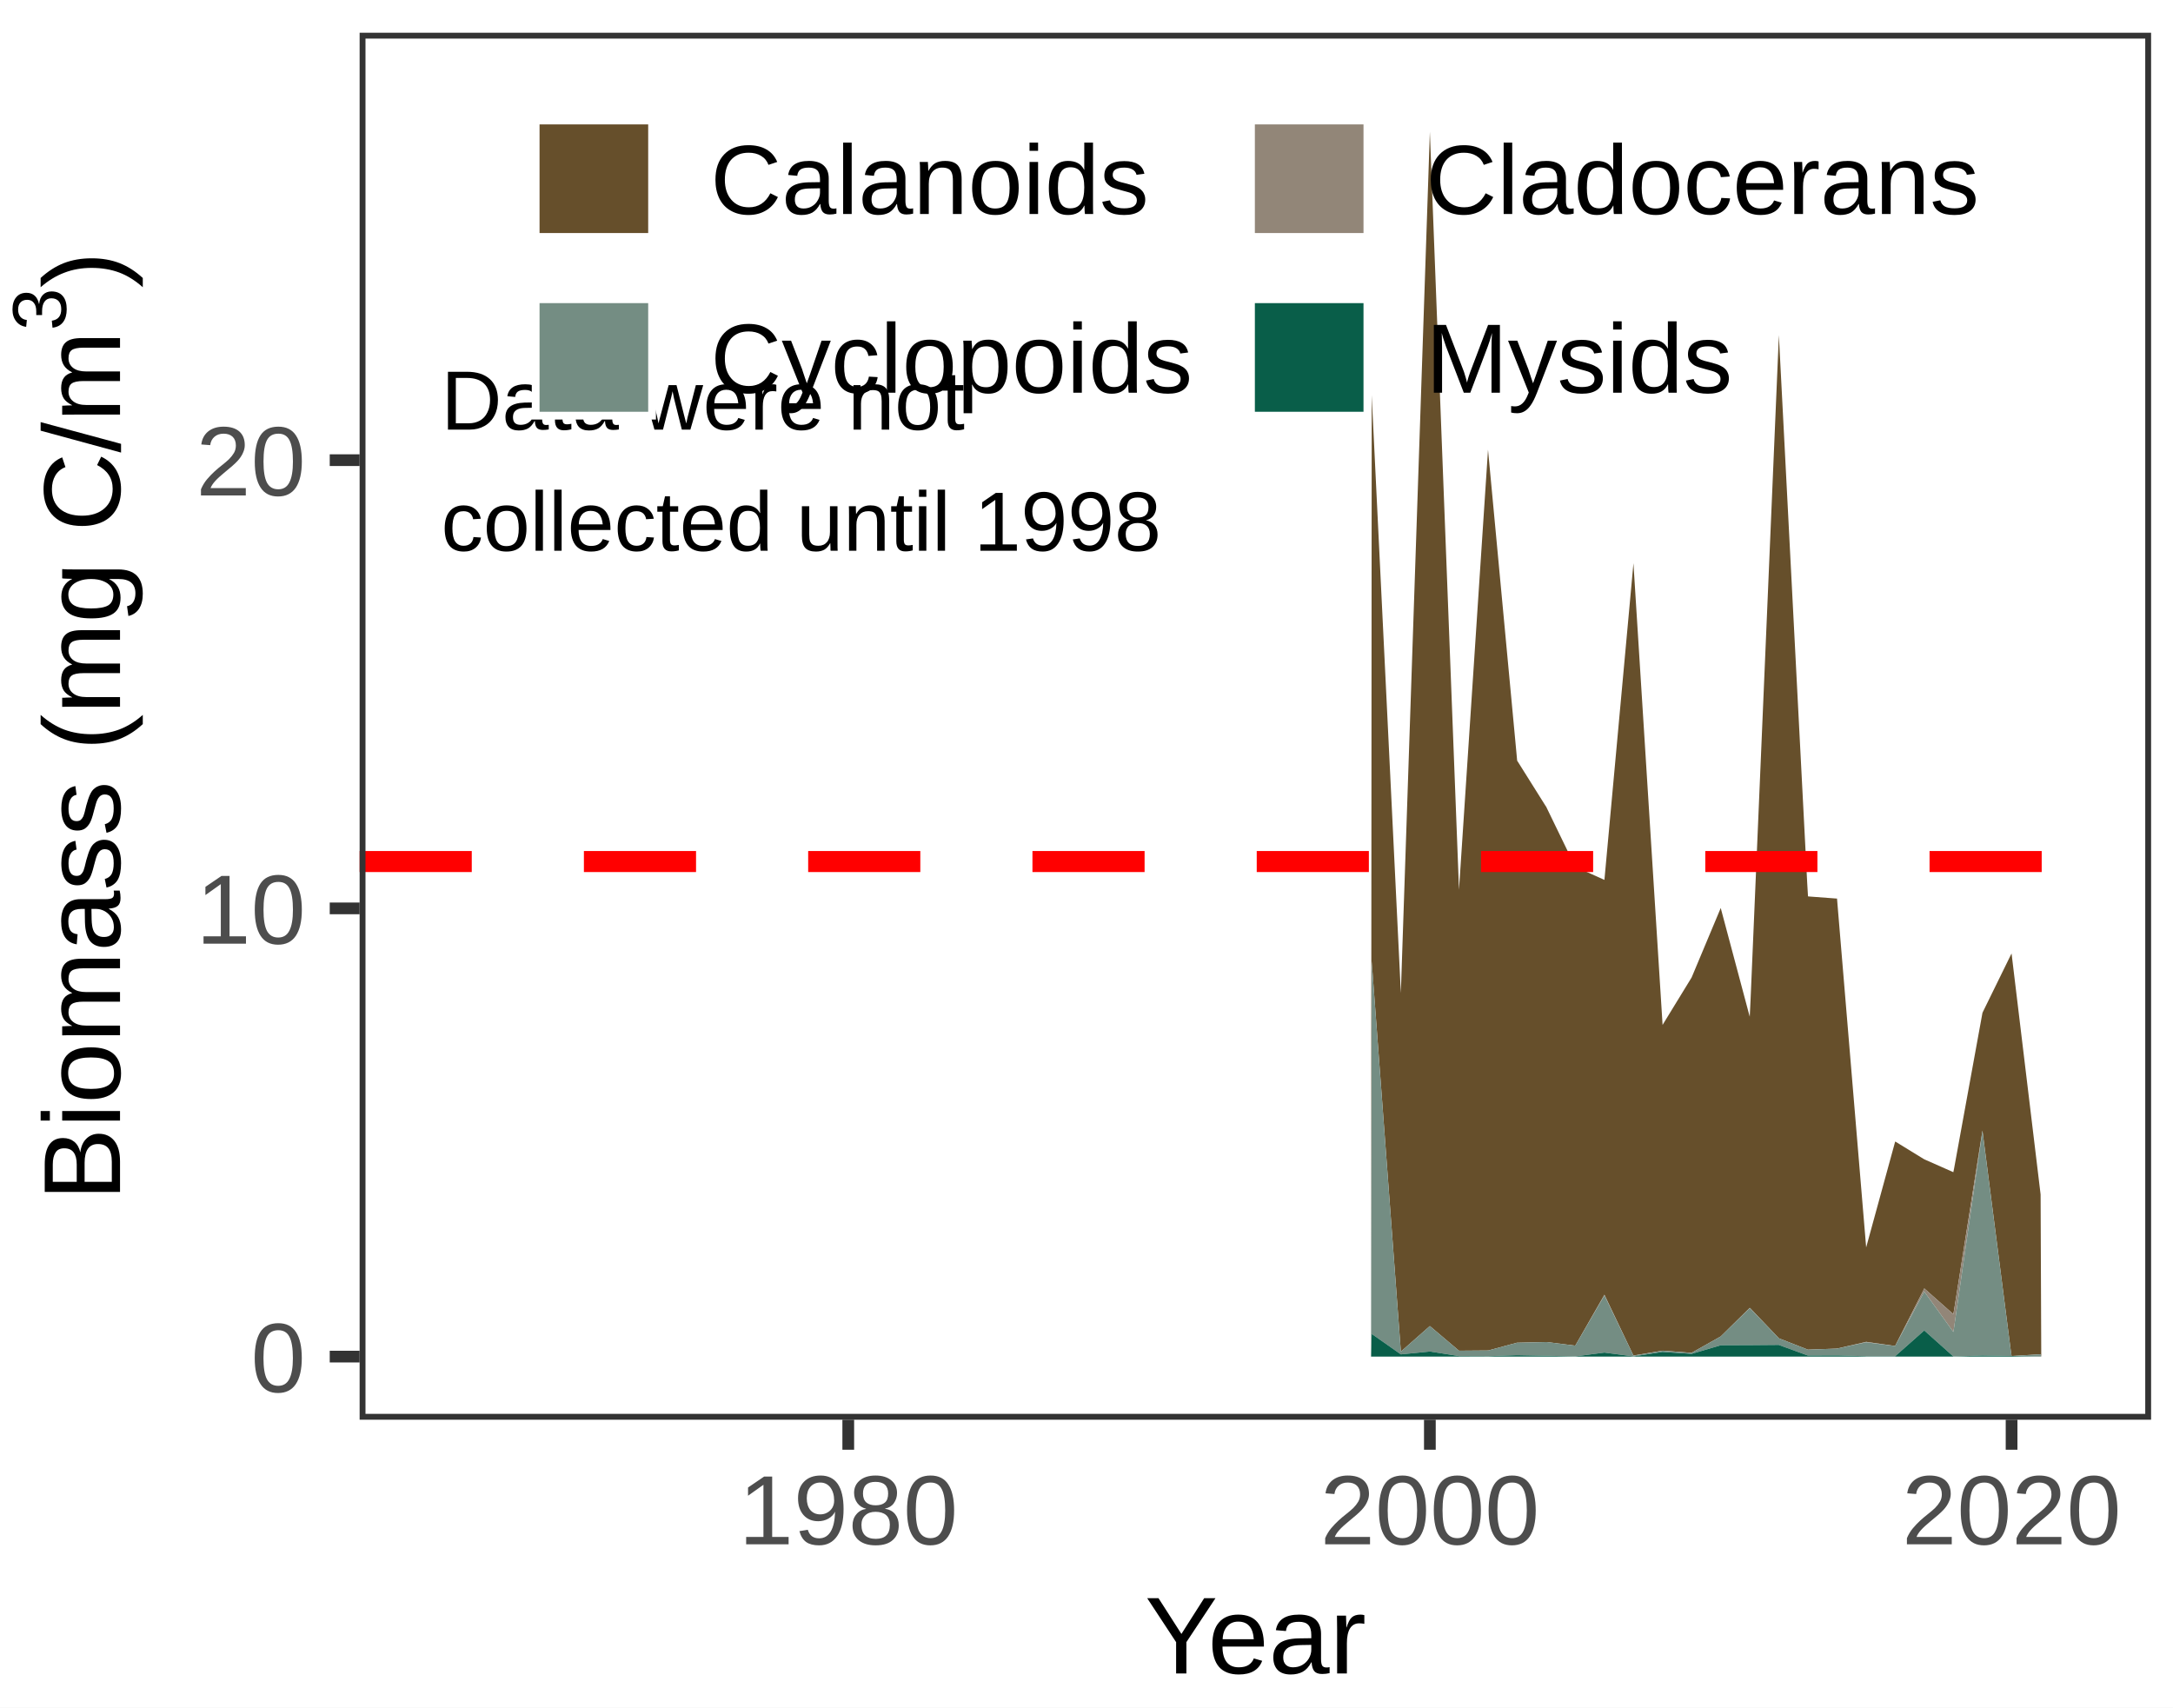
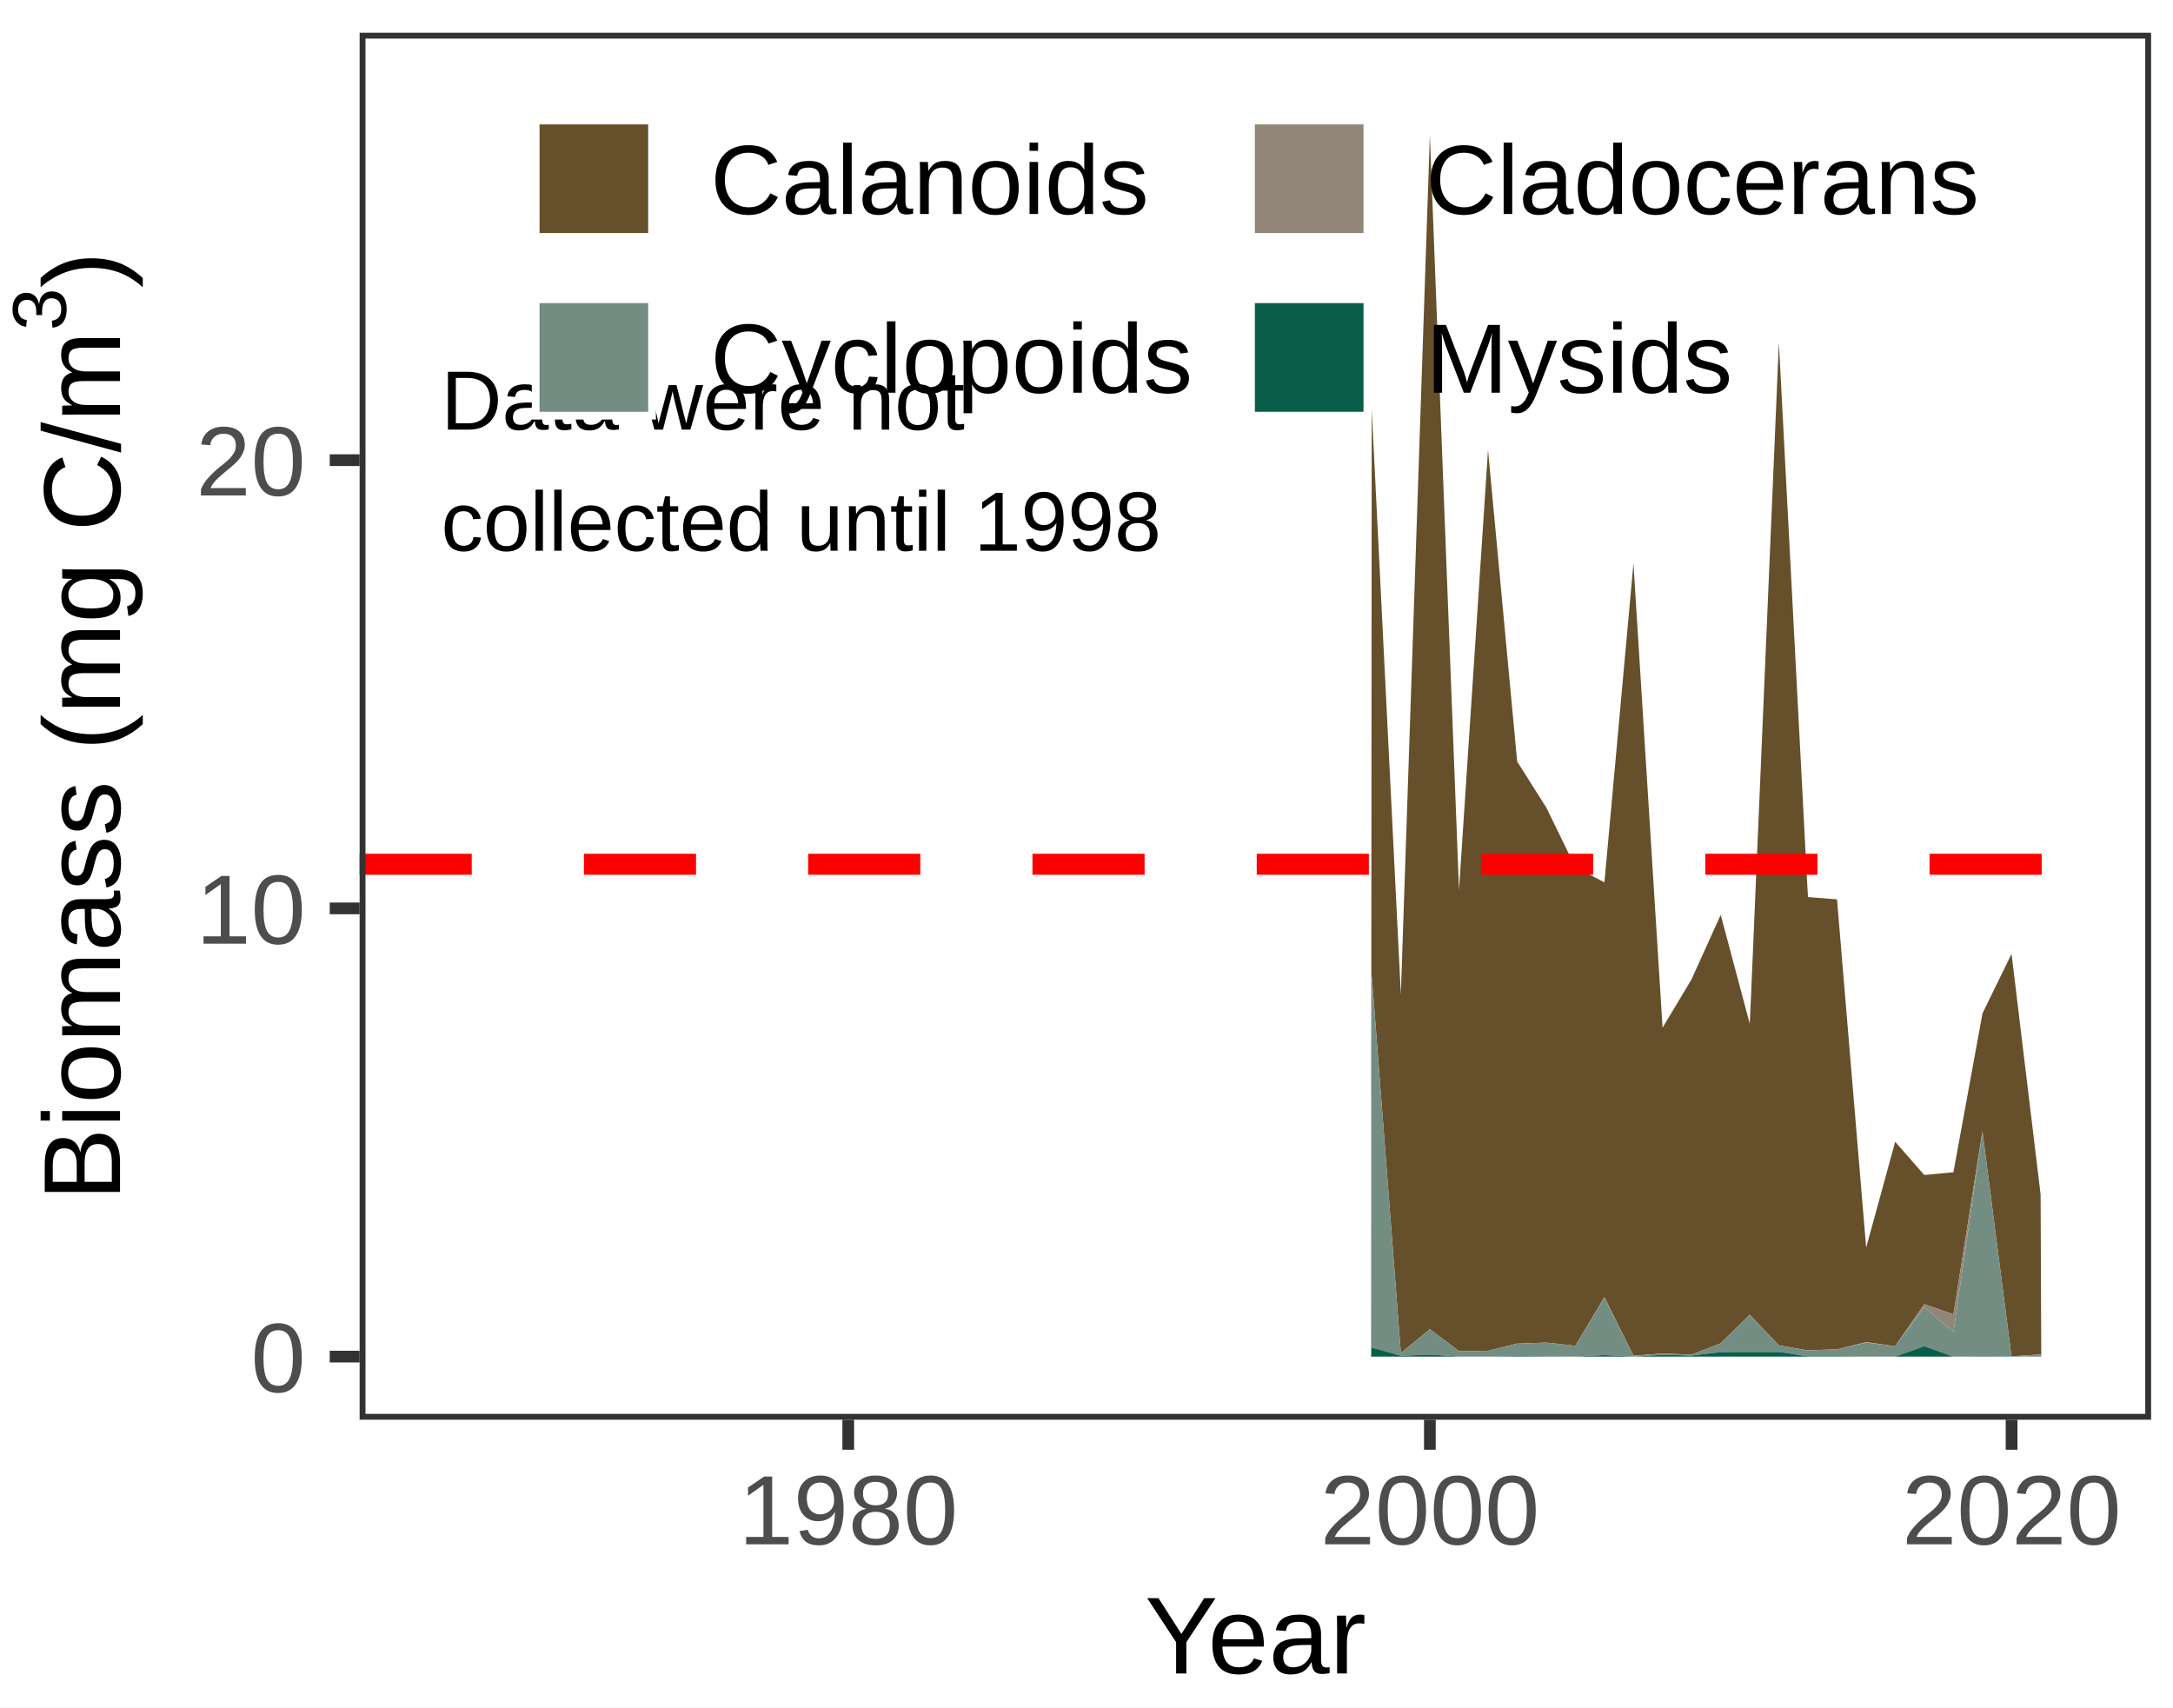
<svg xmlns="http://www.w3.org/2000/svg" class="svglite" width="198.43pt" height="155.91pt" viewBox="0 0 198.43 155.91">
  <defs>
    <style type="text/css">
    .svglite line, .svglite polyline, .svglite polygon, .svglite path, .svglite rect, .svglite circle {
      fill: none;
      stroke: #000000;
      stroke-linecap: round;
      stroke-linejoin: round;
      stroke-miterlimit: 10.00;
    }
    .svglite text {
      white-space: pre;
    }
  </style>
  </defs>
  <rect width="100%" height="100%" style="stroke: none; fill: #FFFFFF;" />
  <defs>
    <clipPath id="cpMC4wMHwxOTguNDN8MC4wMHwxNTUuOTE=">
      <rect x="0.00" y="0.00" width="198.43" height="155.91" />
    </clipPath>
  </defs>
  <g clip-path="url(#cpMC4wMHwxOTguNDN8MC4wMHwxNTUuOTE=)">
    <rect x="0.00" y="0.00" width="198.43" height="155.91" style="stroke-width: 1.07; stroke: #FFFFFF; fill: #FFFFFF;" />
  </g>
  <defs>
    <clipPath id="cpMzIuODR8MTk2LjQzfDIuOTl8MTI5LjY0">
      <rect x="32.84" y="2.99" width="163.59" height="126.65" />
    </clipPath>
  </defs>
  <g clip-path="url(#cpMzIuODR8MTk2LjQzfDIuOTl8MTI5LjY0)">
    <rect x="32.84" y="2.99" width="163.59" height="126.65" style="stroke-width: 1.07; stroke: none; fill: #FFFFFF;" />
-     <polygon points="125.26,36.09 125.32,37.34 127.86,89.43 127.92,90.68 127.98,88.87 130.51,13.83 130.57,12.03 130.63,13.62 133.17,79.66 133.23,81.25 133.29,80.33 135.82,41.98 135.88,41.06 135.94,41.71 138.48,68.80 138.54,69.46 138.60,69.55 141.13,73.58 141.20,73.68 141.26,73.81 143.79,79.03 143.85,79.16 143.91,79.18 146.45,80.32 146.51,80.35 146.57,79.69 149.10,52.09 149.16,51.43 149.22,52.40 151.76,92.62 151.82,93.59 151.88,93.49 154.41,89.36 154.47,89.26 154.53,89.12 157.07,83.06 157.13,82.91 157.19,83.14 159.72,92.62 159.78,92.84 159.85,91.41 162.38,32.03 162.44,30.60 162.50,31.78 165.03,80.68 165.10,81.85 165.16,81.86 167.69,82.05 167.75,82.05 167.81,82.79 170.35,113.18 170.41,113.91 170.47,113.69 173.00,104.46 173.06,104.24 173.12,104.27 175.66,105.83 175.72,105.86 175.78,105.89 178.31,107.01 178.37,107.04 178.44,106.70 180.97,92.82 181.03,92.49 181.09,92.36 183.62,87.20 183.69,87.07 183.75,87.58 186.28,108.57 186.34,109.07 186.40,123.88 186.34,123.67 186.28,123.67 183.75,123.82 183.69,123.82 183.62,123.35 181.09,103.71 181.03,103.24 180.97,103.63 178.44,119.62 178.37,120.01 178.31,119.95 175.78,117.71 175.72,117.65 175.66,117.78 173.12,122.78 173.06,122.90 173.00,122.90 170.47,122.54 170.41,122.53 170.35,122.55 167.81,123.13 167.75,123.14 167.69,123.15 165.16,123.24 165.10,123.25 165.03,123.22 162.50,122.23 162.44,122.21 162.38,122.14 159.85,119.49 159.78,119.43 159.72,119.49 157.19,121.98 157.13,122.04 157.07,122.07 154.53,123.50 154.47,123.54 154.41,123.53 151.88,123.34 151.82,123.34 151.76,123.35 149.22,123.77 149.16,123.78 149.10,123.66 146.57,118.36 146.51,118.23 146.45,118.34 143.91,122.77 143.85,122.87 143.79,122.87 141.26,122.55 141.20,122.55 141.13,122.55 138.60,122.61 138.54,122.61 138.48,122.62 135.94,123.31 135.88,123.32 135.82,123.32 133.29,123.34 133.23,123.34 133.17,123.29 130.63,121.14 130.57,121.09 130.51,121.14 127.98,123.37 127.92,123.42 127.86,122.60 125.32,88.60 125.26,87.78 125.20,123.88 " style="stroke-width: 0.00; stroke: none; stroke-linecap: butt; fill: #664F2B;" />
-     <polyline points="125.26,36.09 125.32,37.34 127.86,89.43 127.92,90.68 127.98,88.87 130.51,13.83 130.57,12.03 130.63,13.62 133.17,79.66 133.23,81.25 133.29,80.33 135.82,41.98 135.88,41.06 135.94,41.71 138.48,68.80 138.54,69.46 138.60,69.55 141.13,73.58 141.20,73.68 141.26,73.81 143.79,79.03 143.85,79.16 143.91,79.18 146.45,80.32 146.51,80.35 146.57,79.69 149.10,52.09 149.16,51.43 149.22,52.40 151.76,92.62 151.82,93.59 151.88,93.49 154.41,89.36 154.47,89.26 154.53,89.12 157.07,83.06 157.13,82.91 157.19,83.14 159.72,92.62 159.78,92.84 159.85,91.41 162.38,32.03 162.44,30.60 162.50,31.78 165.03,80.68 165.10,81.85 165.16,81.86 167.69,82.05 167.75,82.05 167.81,82.79 170.35,113.18 170.41,113.91 170.47,113.69 173.00,104.46 173.06,104.24 173.12,104.27 175.66,105.83 175.72,105.86 175.78,105.89 178.31,107.01 178.37,107.04 178.44,106.70 180.97,92.82 181.03,92.49 181.09,92.36 183.62,87.20 183.69,87.07 183.75,87.58 186.28,108.57 186.34,109.07 " style="stroke-width: 1.07; stroke: none; stroke-linecap: butt;" />
-     <polygon points="125.26,87.78 125.32,88.60 127.86,122.60 127.92,123.42 127.98,123.37 130.51,121.14 130.57,121.09 130.63,121.14 133.17,123.29 133.23,123.34 133.29,123.34 135.82,123.32 135.88,123.32 135.94,123.31 138.48,122.62 138.54,122.61 138.60,122.61 141.13,122.55 141.20,122.55 141.26,122.55 143.79,122.87 143.85,122.87 143.91,122.77 146.45,118.34 146.51,118.23 146.57,118.36 149.10,123.66 149.16,123.78 149.22,123.77 151.76,123.35 151.82,123.34 151.88,123.34 154.41,123.53 154.47,123.54 154.53,123.50 157.07,122.07 157.13,122.04 157.19,121.98 159.72,119.49 159.78,119.43 159.85,119.49 162.38,122.14 162.44,122.21 162.50,122.23 165.03,123.22 165.10,123.25 165.16,123.24 167.69,123.15 167.75,123.14 167.81,123.13 170.35,122.55 170.41,122.53 170.47,122.54 173.00,122.90 173.06,122.90 173.12,122.78 175.66,117.78 175.72,117.65 175.78,117.71 178.31,119.95 178.37,120.01 178.44,119.62 180.97,103.63 181.03,103.24 181.09,103.71 183.62,123.35 183.69,123.82 183.75,123.82 186.28,123.67 186.34,123.67 186.40,123.88 186.34,123.67 186.28,123.67 183.75,123.82 183.69,123.82 183.62,123.35 181.09,103.74 181.03,103.27 180.97,103.69 178.44,121.21 178.37,121.63 178.31,121.54 175.78,118.03 175.72,117.94 175.66,118.06 173.12,122.79 173.06,122.90 173.00,122.90 170.47,122.58 170.41,122.57 170.35,122.58 167.81,123.13 167.75,123.14 167.69,123.15 165.16,123.24 165.10,123.25 165.03,123.22 162.50,122.23 162.44,122.21 162.38,122.14 159.85,119.51 159.78,119.45 159.72,119.51 157.19,121.98 157.13,122.04 157.07,122.07 154.53,123.50 154.47,123.54 154.41,123.53 151.88,123.34 151.82,123.34 151.76,123.35 149.22,123.78 149.16,123.79 149.10,123.66 146.57,118.41 146.51,118.28 146.45,118.39 143.91,122.77 143.85,122.87 143.79,122.87 141.26,122.55 141.20,122.55 141.13,122.55 138.60,122.61 138.54,122.61 138.48,122.62 135.94,123.31 135.88,123.32 135.82,123.32 133.29,123.34 133.23,123.34 133.17,123.29 130.63,121.14 130.57,121.09 130.51,121.14 127.98,123.37 127.92,123.42 127.86,122.60 125.32,88.60 125.26,87.78 125.20,123.88 " style="stroke-width: 0.00; stroke: none; stroke-linecap: butt; fill: #928678;" />
-     <polyline points="125.26,87.78 125.32,88.60 127.86,122.60 127.92,123.42 127.98,123.37 130.51,121.14 130.57,121.09 130.63,121.14 133.17,123.29 133.23,123.34 133.29,123.34 135.82,123.32 135.88,123.32 135.94,123.31 138.48,122.62 138.54,122.61 138.60,122.61 141.13,122.55 141.20,122.55 141.26,122.55 143.79,122.87 143.85,122.87 143.91,122.77 146.45,118.34 146.51,118.23 146.57,118.36 149.10,123.66 149.16,123.78 149.22,123.77 151.76,123.35 151.82,123.34 151.88,123.34 154.41,123.53 154.47,123.54 154.53,123.50 157.07,122.07 157.13,122.04 157.19,121.98 159.72,119.49 159.78,119.43 159.85,119.49 162.38,122.14 162.44,122.21 162.50,122.23 165.03,123.22 165.10,123.25 165.16,123.24 167.69,123.15 167.75,123.14 167.81,123.13 170.35,122.55 170.41,122.53 170.47,122.54 173.00,122.90 173.06,122.90 173.12,122.78 175.66,117.78 175.72,117.65 175.78,117.71 178.31,119.95 178.37,120.01 178.44,119.62 180.97,103.63 181.03,103.24 181.09,103.71 183.62,123.35 183.69,123.82 183.75,123.82 186.28,123.67 186.34,123.67 " style="stroke-width: 1.07; stroke: none; stroke-linecap: butt;" />
-     <polygon points="125.26,87.78 125.32,88.60 127.86,122.60 127.92,123.42 127.98,123.37 130.51,121.14 130.57,121.09 130.63,121.14 133.17,123.29 133.23,123.34 133.29,123.34 135.82,123.32 135.88,123.32 135.94,123.31 138.48,122.62 138.54,122.61 138.60,122.61 141.13,122.55 141.20,122.55 141.26,122.55 143.79,122.87 143.85,122.87 143.91,122.77 146.45,118.39 146.51,118.28 146.57,118.41 149.10,123.66 149.16,123.79 149.22,123.78 151.76,123.35 151.82,123.34 151.88,123.34 154.41,123.53 154.47,123.54 154.53,123.50 157.07,122.07 157.13,122.04 157.19,121.98 159.72,119.51 159.78,119.45 159.85,119.51 162.38,122.14 162.44,122.21 162.50,122.23 165.03,123.22 165.10,123.25 165.16,123.24 167.69,123.15 167.75,123.14 167.81,123.13 170.35,122.58 170.41,122.57 170.47,122.58 173.00,122.90 173.06,122.90 173.12,122.79 175.66,118.06 175.72,117.94 175.78,118.03 178.31,121.54 178.37,121.63 178.44,121.21 180.97,103.69 181.03,103.27 181.09,103.74 183.62,123.35 183.69,123.82 183.75,123.82 186.28,123.67 186.34,123.67 186.40,123.88 186.34,123.88 186.28,123.88 183.75,123.82 183.69,123.82 183.62,123.82 181.09,123.78 181.03,123.78 180.97,123.78 178.44,123.87 178.37,123.87 178.31,123.81 175.78,121.55 175.72,121.49 175.66,121.54 173.12,123.79 173.06,123.85 173.00,123.85 170.47,123.85 170.41,123.85 170.35,123.84 167.81,123.77 167.75,123.77 167.69,123.77 165.16,123.78 165.10,123.78 165.03,123.76 162.50,122.84 162.44,122.81 162.38,122.81 159.85,122.83 159.78,122.83 159.72,122.83 157.19,122.84 157.13,122.84 157.07,122.86 154.53,123.61 154.47,123.62 154.41,123.62 151.88,123.46 151.82,123.45 151.76,123.46 149.22,123.85 149.16,123.86 149.10,123.85 146.57,123.52 146.51,123.51 146.45,123.52 143.91,123.85 143.85,123.86 143.79,123.86 141.26,123.80 141.20,123.80 141.13,123.80 138.60,123.75 138.54,123.75 138.48,123.75 135.94,123.84 135.88,123.84 135.82,123.84 133.29,123.83 133.23,123.83 133.17,123.82 130.63,123.42 130.57,123.41 130.51,123.42 127.98,123.67 127.92,123.67 127.86,123.63 125.32,121.85 125.26,121.81 125.20,123.88 " style="stroke-width: 0.00; stroke: none; stroke-linecap: butt; fill: #748D83;" />
-     <polyline points="125.26,87.78 125.32,88.60 127.86,122.60 127.92,123.42 127.98,123.37 130.51,121.14 130.57,121.09 130.63,121.14 133.17,123.29 133.23,123.34 133.29,123.34 135.82,123.32 135.88,123.32 135.94,123.31 138.48,122.62 138.54,122.61 138.60,122.61 141.13,122.55 141.20,122.55 141.26,122.55 143.79,122.87 143.85,122.87 143.91,122.77 146.45,118.39 146.51,118.28 146.57,118.41 149.10,123.66 149.16,123.79 149.22,123.78 151.76,123.35 151.82,123.34 151.88,123.34 154.41,123.53 154.47,123.54 154.53,123.50 157.07,122.07 157.13,122.04 157.19,121.98 159.72,119.51 159.78,119.45 159.85,119.51 162.38,122.14 162.44,122.21 162.50,122.23 165.03,123.22 165.10,123.25 165.16,123.24 167.69,123.15 167.75,123.14 167.81,123.13 170.35,122.58 170.41,122.57 170.47,122.58 173.00,122.90 173.06,122.90 173.12,122.79 175.66,118.06 175.72,117.94 175.78,118.03 178.31,121.54 178.37,121.63 178.44,121.21 180.97,103.69 181.03,103.27 181.09,103.74 183.62,123.35 183.69,123.82 183.75,123.82 186.28,123.67 186.34,123.67 " style="stroke-width: 1.07; stroke: none; stroke-linecap: butt;" />
-     <polygon points="125.26,121.81 125.32,121.85 127.86,123.63 127.92,123.67 127.98,123.67 130.51,123.42 130.57,123.41 130.63,123.42 133.17,123.82 133.23,123.83 133.29,123.83 135.82,123.84 135.88,123.84 135.94,123.84 138.48,123.75 138.54,123.75 138.60,123.75 141.13,123.80 141.20,123.80 141.26,123.80 143.79,123.86 143.85,123.86 143.91,123.85 146.45,123.52 146.51,123.51 146.57,123.52 149.10,123.85 149.16,123.86 149.22,123.85 151.76,123.46 151.82,123.45 151.88,123.46 154.41,123.62 154.47,123.62 154.53,123.61 157.07,122.86 157.13,122.84 157.19,122.84 159.72,122.83 159.78,122.83 159.85,122.83 162.38,122.81 162.44,122.81 162.50,122.84 165.03,123.76 165.10,123.78 165.16,123.78 167.69,123.77 167.75,123.77 167.81,123.77 170.35,123.84 170.41,123.85 170.47,123.85 173.00,123.85 173.06,123.85 173.12,123.79 175.66,121.54 175.72,121.49 175.78,121.55 178.31,123.81 178.37,123.87 178.44,123.87 180.97,123.78 181.03,123.78 181.09,123.78 183.62,123.82 183.69,123.82 183.75,123.82 186.28,123.88 186.34,123.88 186.40,123.88 186.34,123.88 186.28,123.88 183.75,123.88 183.69,123.88 183.62,123.88 181.09,123.88 181.03,123.88 180.97,123.88 178.44,123.88 178.37,123.88 178.31,123.88 175.78,123.88 175.72,123.88 175.66,123.88 173.12,123.88 173.06,123.88 173.00,123.88 170.47,123.88 170.41,123.88 170.35,123.88 167.81,123.88 167.75,123.88 167.69,123.88 165.16,123.88 165.10,123.88 165.03,123.88 162.50,123.88 162.44,123.88 162.38,123.88 159.85,123.88 159.78,123.88 159.72,123.88 157.19,123.88 157.13,123.88 157.07,123.88 154.53,123.88 154.47,123.88 154.41,123.88 151.88,123.88 151.82,123.88 151.76,123.88 149.22,123.88 149.16,123.88 149.10,123.88 146.57,123.88 146.51,123.88 146.45,123.88 143.91,123.88 143.85,123.88 143.79,123.88 141.26,123.88 141.20,123.88 141.13,123.88 138.60,123.88 138.54,123.88 138.48,123.88 135.94,123.88 135.88,123.88 135.82,123.88 133.29,123.88 133.23,123.88 133.17,123.88 130.63,123.88 130.57,123.88 130.51,123.88 127.98,123.88 127.92,123.88 127.86,123.88 125.32,123.88 125.26,123.88 125.20,123.88 " style="stroke-width: 0.00; stroke: none; stroke-linecap: butt; fill: #095E49;" />
-     <polyline points="125.26,121.81 125.32,121.85 127.86,123.63 127.92,123.67 127.98,123.67 130.51,123.42 130.57,123.41 130.63,123.42 133.17,123.82 133.23,123.83 133.29,123.83 135.82,123.84 135.88,123.84 135.94,123.84 138.48,123.75 138.54,123.75 138.60,123.75 141.13,123.80 141.20,123.80 141.26,123.80 143.79,123.86 143.85,123.86 143.91,123.85 146.45,123.52 146.51,123.51 146.57,123.52 149.10,123.85 149.16,123.86 149.22,123.85 151.76,123.46 151.82,123.45 151.88,123.46 154.41,123.62 154.47,123.62 154.53,123.61 157.07,122.86 157.13,122.84 157.19,122.84 159.72,122.83 159.78,122.83 159.85,122.83 162.38,122.81 162.44,122.81 162.50,122.84 165.03,123.76 165.10,123.78 165.16,123.78 167.69,123.77 167.75,123.77 167.81,123.77 170.35,123.84 170.41,123.85 170.47,123.85 173.00,123.85 173.06,123.85 173.12,123.79 175.66,121.54 175.72,121.49 175.78,121.55 178.31,123.81 178.37,123.87 178.44,123.87 180.97,123.78 181.03,123.78 181.09,123.78 183.62,123.82 183.69,123.82 183.75,123.82 186.28,123.88 186.34,123.88 " style="stroke-width: 1.07; stroke: none; stroke-linecap: butt;" />
-     <line x1="32.84" y1="78.67" x2="196.43" y2="78.67" style="stroke-width: 1.92; stroke: #FF0000; stroke-dasharray: 10.24,10.24; stroke-linecap: butt;" />
+     <polygon points="125.26,37.33 125.32,38.56 127.86,89.58 127.92,90.81 127.98,89.00 130.51,14.11 130.57,12.31 130.63,13.90 133.17,79.70 133.23,81.29 133.29,80.36 135.82,42.01 135.88,41.08 135.94,41.73 138.48,68.88 138.54,69.54 138.60,69.63 141.13,73.63 141.20,73.73 141.26,73.86 143.79,79.05 143.85,79.17 143.91,79.21 146.45,80.54 146.51,80.58 146.57,79.91 149.10,52.11 149.16,51.44 149.22,52.41 151.76,92.87 151.82,93.85 151.88,93.74 154.41,89.52 154.47,89.42 154.53,89.28 157.07,83.67 157.13,83.54 157.19,83.77 159.72,93.25 159.78,93.48 159.85,92.05 162.38,32.68 162.44,31.25 162.50,32.41 165.03,80.75 165.10,81.91 165.16,81.92 167.69,82.12 167.75,82.12 167.81,82.85 170.35,113.20 170.41,113.93 170.47,113.71 173.00,104.48 173.06,104.26 173.12,104.33 175.66,107.23 175.72,107.30 175.78,107.29 178.31,107.05 178.37,107.05 178.44,106.71 180.97,92.88 181.03,92.55 181.09,92.42 183.62,87.24 183.69,87.11 183.75,87.62 186.28,108.57 186.34,109.08 186.40,123.88 186.34,123.67 186.28,123.68 183.75,123.85 183.69,123.86 183.62,123.39 181.09,103.78 181.03,103.30 180.97,103.69 178.44,119.63 178.37,120.02 178.31,120.00 175.78,119.11 175.72,119.09 175.66,119.18 173.12,122.84 173.06,122.93 173.00,122.92 170.47,122.56 170.41,122.55 170.35,122.57 167.81,123.20 167.75,123.21 167.69,123.21 165.16,123.30 165.10,123.31 165.03,123.30 162.50,122.86 162.44,122.85 162.38,122.79 159.85,120.13 159.78,120.06 159.72,120.12 157.19,122.60 157.13,122.66 157.07,122.69 154.53,123.67 154.47,123.69 154.41,123.69 151.88,123.60 151.82,123.60 151.76,123.60 149.22,123.79 149.16,123.80 149.10,123.67 146.57,118.58 146.51,118.45 146.45,118.56 143.91,122.79 143.85,122.89 143.79,122.88 141.26,122.60 141.20,122.60 141.13,122.60 138.60,122.69 138.54,122.69 138.48,122.70 135.94,123.33 135.88,123.35 135.82,123.35 133.29,123.38 133.23,123.38 133.17,123.33 130.63,121.42 130.57,121.37 130.51,121.42 127.98,123.50 127.92,123.55 127.86,122.76 125.32,89.82 125.26,89.03 125.20,123.88 " style="stroke-width: 0.00; stroke: none; stroke-linecap: butt; fill: #664F2B;" />
+     <polyline points="125.26,37.33 125.32,38.56 127.86,89.58 127.92,90.81 127.98,89.00 130.51,14.11 130.57,12.31 130.63,13.90 133.17,79.70 133.23,81.29 133.29,80.36 135.82,42.01 135.88,41.08 135.94,41.73 138.48,68.88 138.54,69.54 138.60,69.63 141.13,73.63 141.20,73.73 141.26,73.86 143.79,79.05 143.85,79.17 143.91,79.21 146.45,80.54 146.51,80.58 146.57,79.91 149.10,52.11 149.16,51.44 149.22,52.41 151.76,92.87 151.82,93.85 151.88,93.74 154.41,89.52 154.47,89.42 154.53,89.28 157.07,83.67 157.13,83.54 157.19,83.77 159.72,93.25 159.78,93.48 159.85,92.05 162.38,32.68 162.44,31.25 162.50,32.41 165.03,80.75 165.10,81.91 165.16,81.92 167.69,82.12 167.75,82.12 167.81,82.85 170.35,113.20 170.41,113.93 170.47,113.71 173.00,104.48 173.06,104.26 173.12,104.33 175.66,107.23 175.72,107.30 175.78,107.29 178.31,107.05 178.37,107.05 178.44,106.71 180.97,92.88 181.03,92.55 181.09,92.42 183.62,87.24 183.69,87.11 183.75,87.62 186.28,108.57 186.34,109.08 " style="stroke-width: 1.07; stroke: none; stroke-linecap: butt;" />
+     <polygon points="125.26,89.03 125.32,89.82 127.86,122.76 127.92,123.55 127.98,123.50 130.51,121.42 130.57,121.37 130.63,121.42 133.17,123.33 133.23,123.38 133.29,123.38 135.82,123.35 135.88,123.35 135.94,123.33 138.48,122.70 138.54,122.69 138.60,122.69 141.13,122.60 141.20,122.60 141.26,122.60 143.79,122.88 143.85,122.89 143.91,122.79 146.45,118.56 146.51,118.45 146.57,118.58 149.10,123.67 149.16,123.80 149.22,123.79 151.76,123.60 151.82,123.60 151.88,123.60 154.41,123.69 154.47,123.69 154.53,123.67 157.07,122.69 157.13,122.66 157.19,122.60 159.72,120.12 159.78,120.06 159.85,120.13 162.38,122.79 162.44,122.85 162.50,122.86 165.03,123.30 165.10,123.31 165.16,123.30 167.69,123.21 167.75,123.21 167.81,123.20 170.35,122.57 170.41,122.55 170.47,122.56 173.00,122.92 173.06,122.93 173.12,122.84 175.66,119.18 175.72,119.09 175.78,119.11 178.31,120.00 178.37,120.02 178.44,119.63 180.97,103.69 181.03,103.30 181.09,103.78 183.62,123.39 183.69,123.86 183.75,123.85 186.28,123.68 186.34,123.67 186.40,123.88 186.34,123.67 186.28,123.68 183.75,123.85 183.69,123.86 183.62,123.39 181.09,103.81 181.03,103.33 180.97,103.75 178.44,121.22 178.37,121.64 178.31,121.59 175.78,119.43 175.72,119.38 175.66,119.46 173.12,122.85 173.06,122.93 173.00,122.92 170.47,122.60 170.41,122.59 170.35,122.61 167.81,123.20 167.75,123.21 167.69,123.21 165.16,123.30 165.10,123.31 165.03,123.30 162.50,122.86 162.44,122.85 162.38,122.79 159.85,120.14 159.78,120.08 159.72,120.14 157.19,122.60 157.13,122.66 157.07,122.69 154.53,123.67 154.47,123.69 154.41,123.69 151.88,123.60 151.82,123.60 151.76,123.60 149.22,123.80 149.16,123.80 149.10,123.68 146.57,118.63 146.51,118.51 146.45,118.61 143.91,122.79 143.85,122.89 143.79,122.88 141.26,122.60 141.20,122.60 141.13,122.60 138.60,122.69 138.54,122.69 138.48,122.70 135.94,123.33 135.88,123.35 135.82,123.35 133.29,123.38 133.23,123.38 133.17,123.33 130.63,121.42 130.57,121.37 130.51,121.42 127.98,123.50 127.92,123.55 127.86,122.76 125.32,89.82 125.26,89.03 125.20,123.88 " style="stroke-width: 0.00; stroke: none; stroke-linecap: butt; fill: #928678;" />
+     <polyline points="125.26,89.03 125.32,89.82 127.86,122.76 127.92,123.55 127.98,123.50 130.51,121.42 130.57,121.37 130.63,121.42 133.17,123.33 133.23,123.38 133.29,123.38 135.82,123.35 135.88,123.35 135.94,123.33 138.48,122.70 138.54,122.69 138.60,122.69 141.13,122.60 141.20,122.60 141.26,122.60 143.79,122.88 143.85,122.89 143.91,122.79 146.45,118.56 146.51,118.45 146.57,118.58 149.10,123.67 149.16,123.80 149.22,123.79 151.76,123.60 151.82,123.60 151.88,123.60 154.41,123.69 154.47,123.69 154.53,123.67 157.07,122.69 157.13,122.66 157.19,122.60 159.72,120.12 159.78,120.06 159.85,120.13 162.38,122.79 162.44,122.85 162.50,122.86 165.03,123.30 165.10,123.31 165.16,123.30 167.69,123.21 167.75,123.21 167.81,123.20 170.35,122.57 170.41,122.55 170.47,122.56 173.00,122.92 173.06,122.93 173.12,122.84 175.66,119.18 175.72,119.09 175.78,119.11 178.31,120.00 178.37,120.02 178.44,119.63 180.97,103.69 181.03,103.30 181.09,103.78 183.62,123.39 183.69,123.86 183.75,123.85 186.28,123.68 186.34,123.67 " style="stroke-width: 1.07; stroke: none; stroke-linecap: butt;" />
+     <polygon points="125.26,89.03 125.32,89.82 127.86,122.76 127.92,123.55 127.98,123.50 130.51,121.42 130.57,121.37 130.63,121.42 133.17,123.33 133.23,123.38 133.29,123.38 135.82,123.35 135.88,123.35 135.94,123.33 138.48,122.70 138.54,122.69 138.60,122.69 141.13,122.60 141.20,122.60 141.26,122.60 143.79,122.88 143.85,122.89 143.91,122.79 146.45,118.61 146.51,118.51 146.57,118.63 149.10,123.68 149.16,123.80 149.22,123.80 151.76,123.60 151.82,123.60 151.88,123.60 154.41,123.69 154.47,123.69 154.53,123.67 157.07,122.69 157.13,122.66 157.19,122.60 159.72,120.14 159.78,120.08 159.85,120.14 162.38,122.79 162.44,122.85 162.50,122.86 165.03,123.30 165.10,123.31 165.16,123.30 167.69,123.21 167.75,123.21 167.81,123.20 170.35,122.61 170.41,122.59 170.47,122.60 173.00,122.92 173.06,122.93 173.12,122.85 175.66,119.46 175.72,119.38 175.78,119.43 178.31,121.59 178.37,121.64 178.44,121.22 180.97,103.75 181.03,103.33 181.09,103.81 183.62,123.39 183.69,123.86 183.75,123.85 186.28,123.68 186.34,123.67 186.40,123.88 186.34,123.88 186.28,123.88 183.75,123.86 183.69,123.86 183.62,123.86 181.09,123.84 181.03,123.84 180.97,123.84 178.44,123.88 178.37,123.88 178.31,123.86 175.78,122.95 175.72,122.93 175.66,122.95 173.12,123.85 173.06,123.87 173.00,123.87 170.47,123.87 170.41,123.87 170.35,123.87 167.81,123.84 167.75,123.84 167.69,123.84 165.16,123.84 165.10,123.84 165.03,123.84 162.50,123.46 162.44,123.46 162.38,123.46 159.85,123.46 159.78,123.46 159.72,123.46 157.19,123.47 157.13,123.47 157.07,123.47 154.53,123.77 154.47,123.78 154.41,123.78 151.88,123.71 151.82,123.71 151.76,123.72 149.22,123.87 149.16,123.88 149.10,123.87 146.57,123.74 146.51,123.74 146.45,123.74 143.91,123.87 143.85,123.87 143.79,123.87 141.26,123.85 141.20,123.85 141.13,123.85 138.60,123.83 138.54,123.83 138.48,123.83 135.94,123.87 135.88,123.87 135.82,123.87 133.29,123.86 133.23,123.86 133.17,123.86 130.63,123.70 130.57,123.70 130.51,123.70 127.98,123.80 127.92,123.80 127.86,123.78 125.32,123.07 125.26,123.05 125.20,123.88 " style="stroke-width: 0.00; stroke: none; stroke-linecap: butt; fill: #748D83;" />
+     <polyline points="125.26,89.03 125.32,89.82 127.86,122.76 127.92,123.55 127.98,123.50 130.51,121.42 130.57,121.37 130.63,121.42 133.17,123.33 133.23,123.38 133.29,123.38 135.82,123.35 135.88,123.35 135.94,123.33 138.48,122.70 138.54,122.69 138.60,122.69 141.13,122.60 141.20,122.60 141.26,122.60 143.79,122.88 143.85,122.89 143.91,122.79 146.45,118.61 146.51,118.51 146.57,118.63 149.10,123.68 149.16,123.80 149.22,123.80 151.76,123.60 151.82,123.60 151.88,123.60 154.41,123.69 154.47,123.69 154.53,123.67 157.07,122.69 157.13,122.66 157.19,122.60 159.72,120.14 159.78,120.08 159.85,120.14 162.38,122.79 162.44,122.85 162.50,122.86 165.03,123.30 165.10,123.31 165.16,123.30 167.69,123.21 167.75,123.21 167.81,123.20 170.35,122.61 170.41,122.59 170.47,122.60 173.00,122.92 173.06,122.93 173.12,122.85 175.66,119.46 175.72,119.38 175.78,119.43 178.31,121.59 178.37,121.64 178.44,121.22 180.97,103.75 181.03,103.33 181.09,103.81 183.62,123.39 183.69,123.86 183.75,123.85 186.28,123.68 186.34,123.67 " style="stroke-width: 1.07; stroke: none; stroke-linecap: butt;" />
+     <polygon points="125.26,123.05 125.32,123.07 127.86,123.78 127.92,123.80 127.98,123.80 130.51,123.70 130.57,123.70 130.63,123.70 133.17,123.86 133.23,123.86 133.29,123.86 135.82,123.87 135.88,123.87 135.94,123.87 138.48,123.83 138.54,123.83 138.60,123.83 141.13,123.85 141.20,123.85 141.26,123.85 143.79,123.87 143.85,123.87 143.91,123.87 146.45,123.74 146.51,123.74 146.57,123.74 149.10,123.87 149.16,123.88 149.22,123.87 151.76,123.72 151.82,123.71 151.88,123.71 154.41,123.78 154.47,123.78 154.53,123.77 157.07,123.47 157.13,123.47 157.19,123.47 159.72,123.46 159.78,123.46 159.85,123.46 162.38,123.46 162.44,123.46 162.50,123.46 165.03,123.84 165.10,123.84 165.16,123.84 167.69,123.84 167.75,123.84 167.81,123.84 170.35,123.87 170.41,123.87 170.47,123.87 173.00,123.87 173.06,123.87 173.12,123.85 175.66,122.95 175.72,122.93 175.78,122.95 178.31,123.86 178.37,123.88 178.44,123.88 180.97,123.84 181.03,123.84 181.09,123.84 183.62,123.86 183.69,123.86 183.75,123.86 186.28,123.88 186.34,123.88 186.40,123.88 186.34,123.88 186.28,123.88 183.75,123.88 183.69,123.88 183.62,123.88 181.09,123.88 181.03,123.88 180.97,123.88 178.44,123.88 178.37,123.88 178.31,123.88 175.78,123.88 175.72,123.88 175.66,123.88 173.12,123.88 173.06,123.88 173.00,123.88 170.47,123.88 170.41,123.88 170.35,123.88 167.81,123.88 167.75,123.88 167.69,123.88 165.16,123.88 165.10,123.88 165.03,123.88 162.50,123.88 162.44,123.88 162.38,123.88 159.85,123.88 159.78,123.88 159.72,123.88 157.19,123.88 157.13,123.88 157.07,123.88 154.53,123.88 154.47,123.88 154.41,123.88 151.88,123.88 151.82,123.88 151.76,123.88 149.22,123.88 149.16,123.88 149.10,123.88 146.57,123.88 146.51,123.88 146.45,123.88 143.91,123.88 143.85,123.88 143.79,123.88 141.26,123.88 141.20,123.88 141.13,123.88 138.60,123.88 138.54,123.88 138.48,123.88 135.94,123.88 135.88,123.88 135.82,123.88 133.29,123.88 133.23,123.88 133.17,123.88 130.63,123.88 130.57,123.88 130.51,123.88 127.98,123.88 127.92,123.88 127.86,123.88 125.32,123.88 125.26,123.88 125.20,123.88 " style="stroke-width: 0.00; stroke: none; stroke-linecap: butt; fill: #095E49;" />
+     <polyline points="125.26,123.05 125.32,123.07 127.86,123.78 127.92,123.80 127.98,123.80 130.51,123.70 130.57,123.70 130.63,123.70 133.17,123.86 133.23,123.86 133.29,123.86 135.82,123.87 135.88,123.87 135.94,123.87 138.48,123.83 138.54,123.83 138.60,123.83 141.13,123.85 141.20,123.85 141.26,123.85 143.79,123.87 143.85,123.87 143.91,123.87 146.45,123.74 146.51,123.74 146.57,123.74 149.10,123.87 149.16,123.88 149.22,123.87 151.76,123.72 151.82,123.71 151.88,123.71 154.41,123.78 154.47,123.78 154.53,123.77 157.07,123.47 157.13,123.47 157.19,123.47 159.72,123.46 159.78,123.46 159.85,123.46 162.38,123.46 162.44,123.46 162.50,123.46 165.03,123.84 165.10,123.84 165.16,123.84 167.69,123.84 167.75,123.84 167.81,123.84 170.35,123.87 170.41,123.87 170.47,123.87 173.00,123.87 173.06,123.87 173.12,123.85 175.66,122.95 175.72,122.93 175.78,122.95 178.31,123.86 178.37,123.88 178.44,123.88 180.97,123.84 181.03,123.84 181.09,123.84 183.62,123.86 183.69,123.86 183.75,123.86 186.28,123.88 186.34,123.88 " style="stroke-width: 1.07; stroke: none; stroke-linecap: butt;" />
+     <line x1="32.84" y1="78.92" x2="196.43" y2="78.92" style="stroke-width: 1.92; stroke: #FF0000; stroke-dasharray: 10.24,10.24; stroke-linecap: butt;" />
    <text x="40.28" y="39.23" style="font-size: 7.68px; font-family: &quot;Arial&quot;;" textLength="49.92px" lengthAdjust="spacingAndGlyphs">Data were not </text>
    <text x="40.28" y="50.29" style="font-size: 7.68px; font-family: &quot;Arial&quot;;" textLength="67.85px" lengthAdjust="spacingAndGlyphs"> collected until 1998</text>
    <rect x="32.84" y="2.99" width="163.59" height="126.65" style="stroke-width: 1.07; stroke: #333333;" />
  </g>
  <g clip-path="url(#cpMC4wMHwxOTguNDN8MC4wMHwxNTUuOTE=)">
    <text x="27.91" y="127.11" text-anchor="end" style="font-size: 9.00px;fill: #4D4D4D; font-family: &quot;Arial&quot;;" textLength="5.00px" lengthAdjust="spacingAndGlyphs">0</text>
    <text x="27.91" y="86.17" text-anchor="end" style="font-size: 9.00px;fill: #4D4D4D; font-family: &quot;Arial&quot;;" textLength="10.01px" lengthAdjust="spacingAndGlyphs">10</text>
    <text x="27.91" y="45.24" text-anchor="end" style="font-size: 9.00px;fill: #4D4D4D; font-family: &quot;Arial&quot;;" textLength="10.01px" lengthAdjust="spacingAndGlyphs">20</text>
    <polyline points="30.11,123.88 32.84,123.88 " style="stroke-width: 1.07; stroke: #333333; stroke-linecap: butt;" />
    <polyline points="30.11,82.95 32.84,82.95 " style="stroke-width: 1.07; stroke: #333333; stroke-linecap: butt;" />
    <polyline points="30.11,42.02 32.84,42.02 " style="stroke-width: 1.07; stroke: #333333; stroke-linecap: butt;" />
    <polyline points="77.46,132.38 77.46,129.64 " style="stroke-width: 1.07; stroke: #333333; stroke-linecap: butt;" />
    <polyline points="130.57,132.38 130.57,129.64 " style="stroke-width: 1.07; stroke: #333333; stroke-linecap: butt;" />
    <polyline points="183.69,132.38 183.69,129.64 " style="stroke-width: 1.07; stroke: #333333; stroke-linecap: butt;" />
    <text x="77.46" y="141.02" text-anchor="middle" style="font-size: 9.00px;fill: #4D4D4D; font-family: &quot;Arial&quot;;" textLength="20.02px" lengthAdjust="spacingAndGlyphs">1980</text>
    <text x="130.57" y="141.02" text-anchor="middle" style="font-size: 9.00px;fill: #4D4D4D; font-family: &quot;Arial&quot;;" textLength="20.02px" lengthAdjust="spacingAndGlyphs">2000</text>
    <text x="183.69" y="141.02" text-anchor="middle" style="font-size: 9.00px;fill: #4D4D4D; font-family: &quot;Arial&quot;;" textLength="20.02px" lengthAdjust="spacingAndGlyphs">2020</text>
    <text x="114.64" y="152.81" text-anchor="middle" style="font-size: 10.00px; font-family: &quot;Arial&quot;;" textLength="20.22px" lengthAdjust="spacingAndGlyphs">Year</text>
    <text transform="translate(10.96,109.67) rotate(-90)" style="font-size: 10.00px; font-family: &quot;Arial&quot;;" textLength="79.48px" lengthAdjust="spacingAndGlyphs">Biomass (mg C/m</text>
    <text transform="translate(6.03,30.19) rotate(-90)" style="font-size: 7.00px; font-family: &quot;Arial&quot;;" textLength="3.90px" lengthAdjust="spacingAndGlyphs">3</text>
    <text transform="translate(10.96,26.29) rotate(-90)" style="font-size: 10.00px; font-family: &quot;Arial&quot;;" textLength="3.33px" lengthAdjust="spacingAndGlyphs">)</text>
    <rect x="48.56" y="10.65" width="11.34" height="11.34" style="stroke-width: 1.07; stroke: none; fill: #FFFFFF;" />
    <rect x="49.27" y="11.36" width="9.92" height="9.92" style="stroke-width: 1.07; stroke: none; stroke-linecap: butt; stroke-linejoin: miter; fill: #664F2B;" />
    <rect x="113.88" y="10.65" width="11.34" height="11.34" style="stroke-width: 1.07; stroke: none; fill: #FFFFFF;" />
    <rect x="114.59" y="11.36" width="9.92" height="9.92" style="stroke-width: 1.07; stroke: none; stroke-linecap: butt; stroke-linejoin: miter; fill: #928678;" />
    <rect x="48.56" y="26.97" width="11.34" height="11.34" style="stroke-width: 1.07; stroke: none; fill: #FFFFFF;" />
    <rect x="49.27" y="27.68" width="9.92" height="9.92" style="stroke-width: 1.07; stroke: none; stroke-linecap: butt; stroke-linejoin: miter; fill: #748D83;" />
    <rect x="113.88" y="26.97" width="11.34" height="11.34" style="stroke-width: 1.07; stroke: none; fill: #FFFFFF;" />
    <rect x="114.59" y="27.68" width="9.92" height="9.92" style="stroke-width: 1.07; stroke: none; stroke-linecap: butt; stroke-linejoin: miter; fill: #095E49;" />
    <text x="64.88" y="19.54" style="font-size: 9.00px; font-family: &quot;Arial&quot;;" textLength="40.02px" lengthAdjust="spacingAndGlyphs">Calanoids</text>
    <text x="130.20" y="19.54" style="font-size: 9.00px; font-family: &quot;Arial&quot;;" textLength="50.52px" lengthAdjust="spacingAndGlyphs">Cladocerans</text>
    <text x="64.88" y="35.86" style="font-size: 9.00px; font-family: &quot;Arial&quot;;" textLength="44.02px" lengthAdjust="spacingAndGlyphs">Cyclopoids</text>
    <text x="130.20" y="35.86" style="font-size: 9.00px; font-family: &quot;Arial&quot;;" textLength="28.00px" lengthAdjust="spacingAndGlyphs">Mysids</text>
  </g>
</svg>
